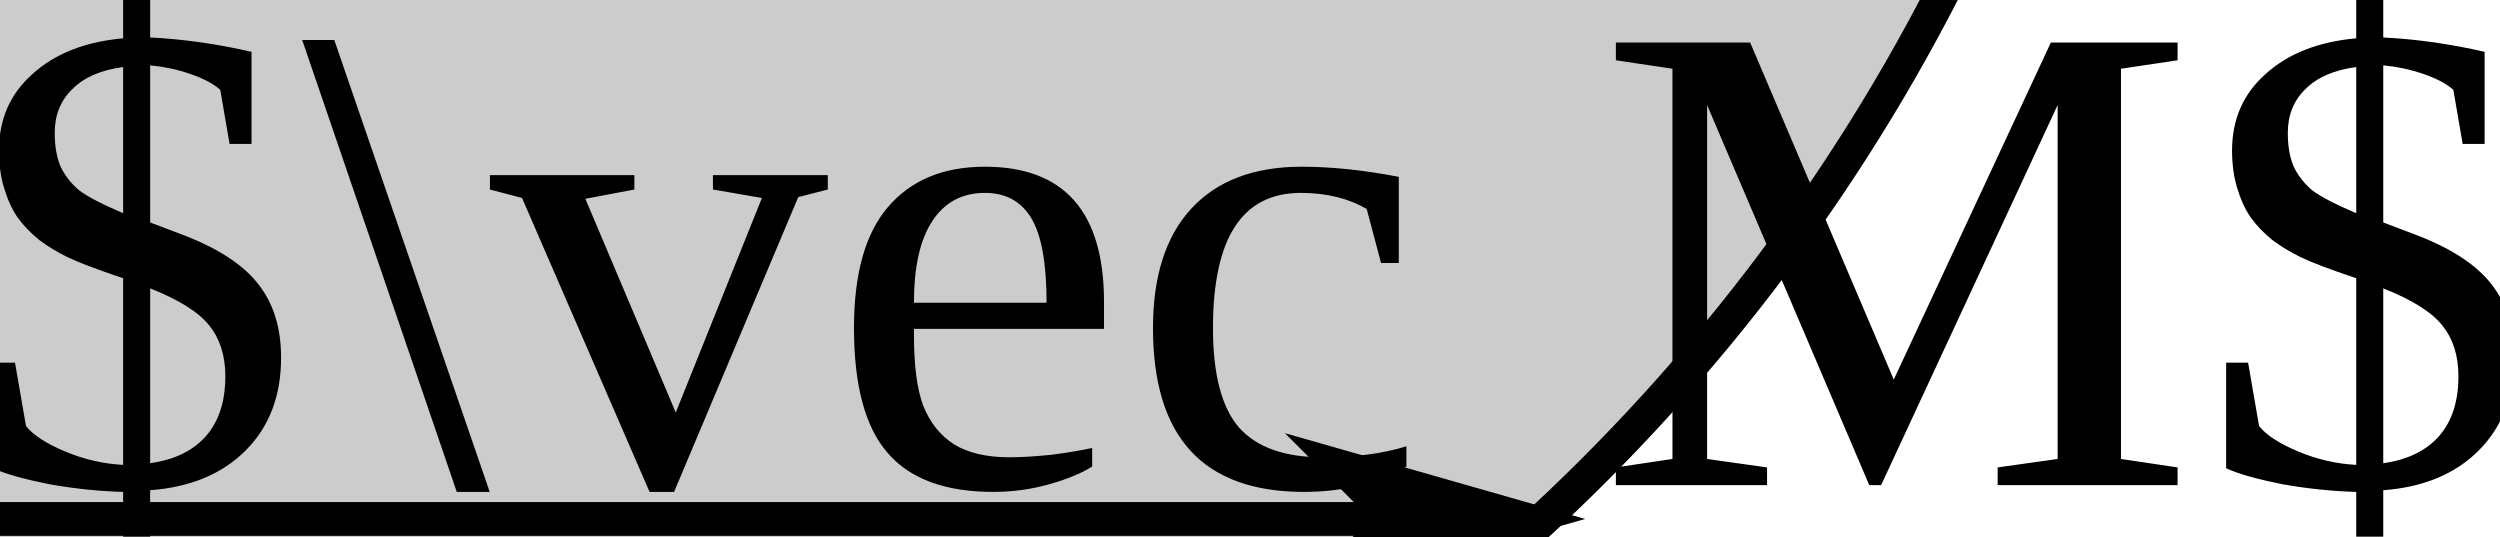
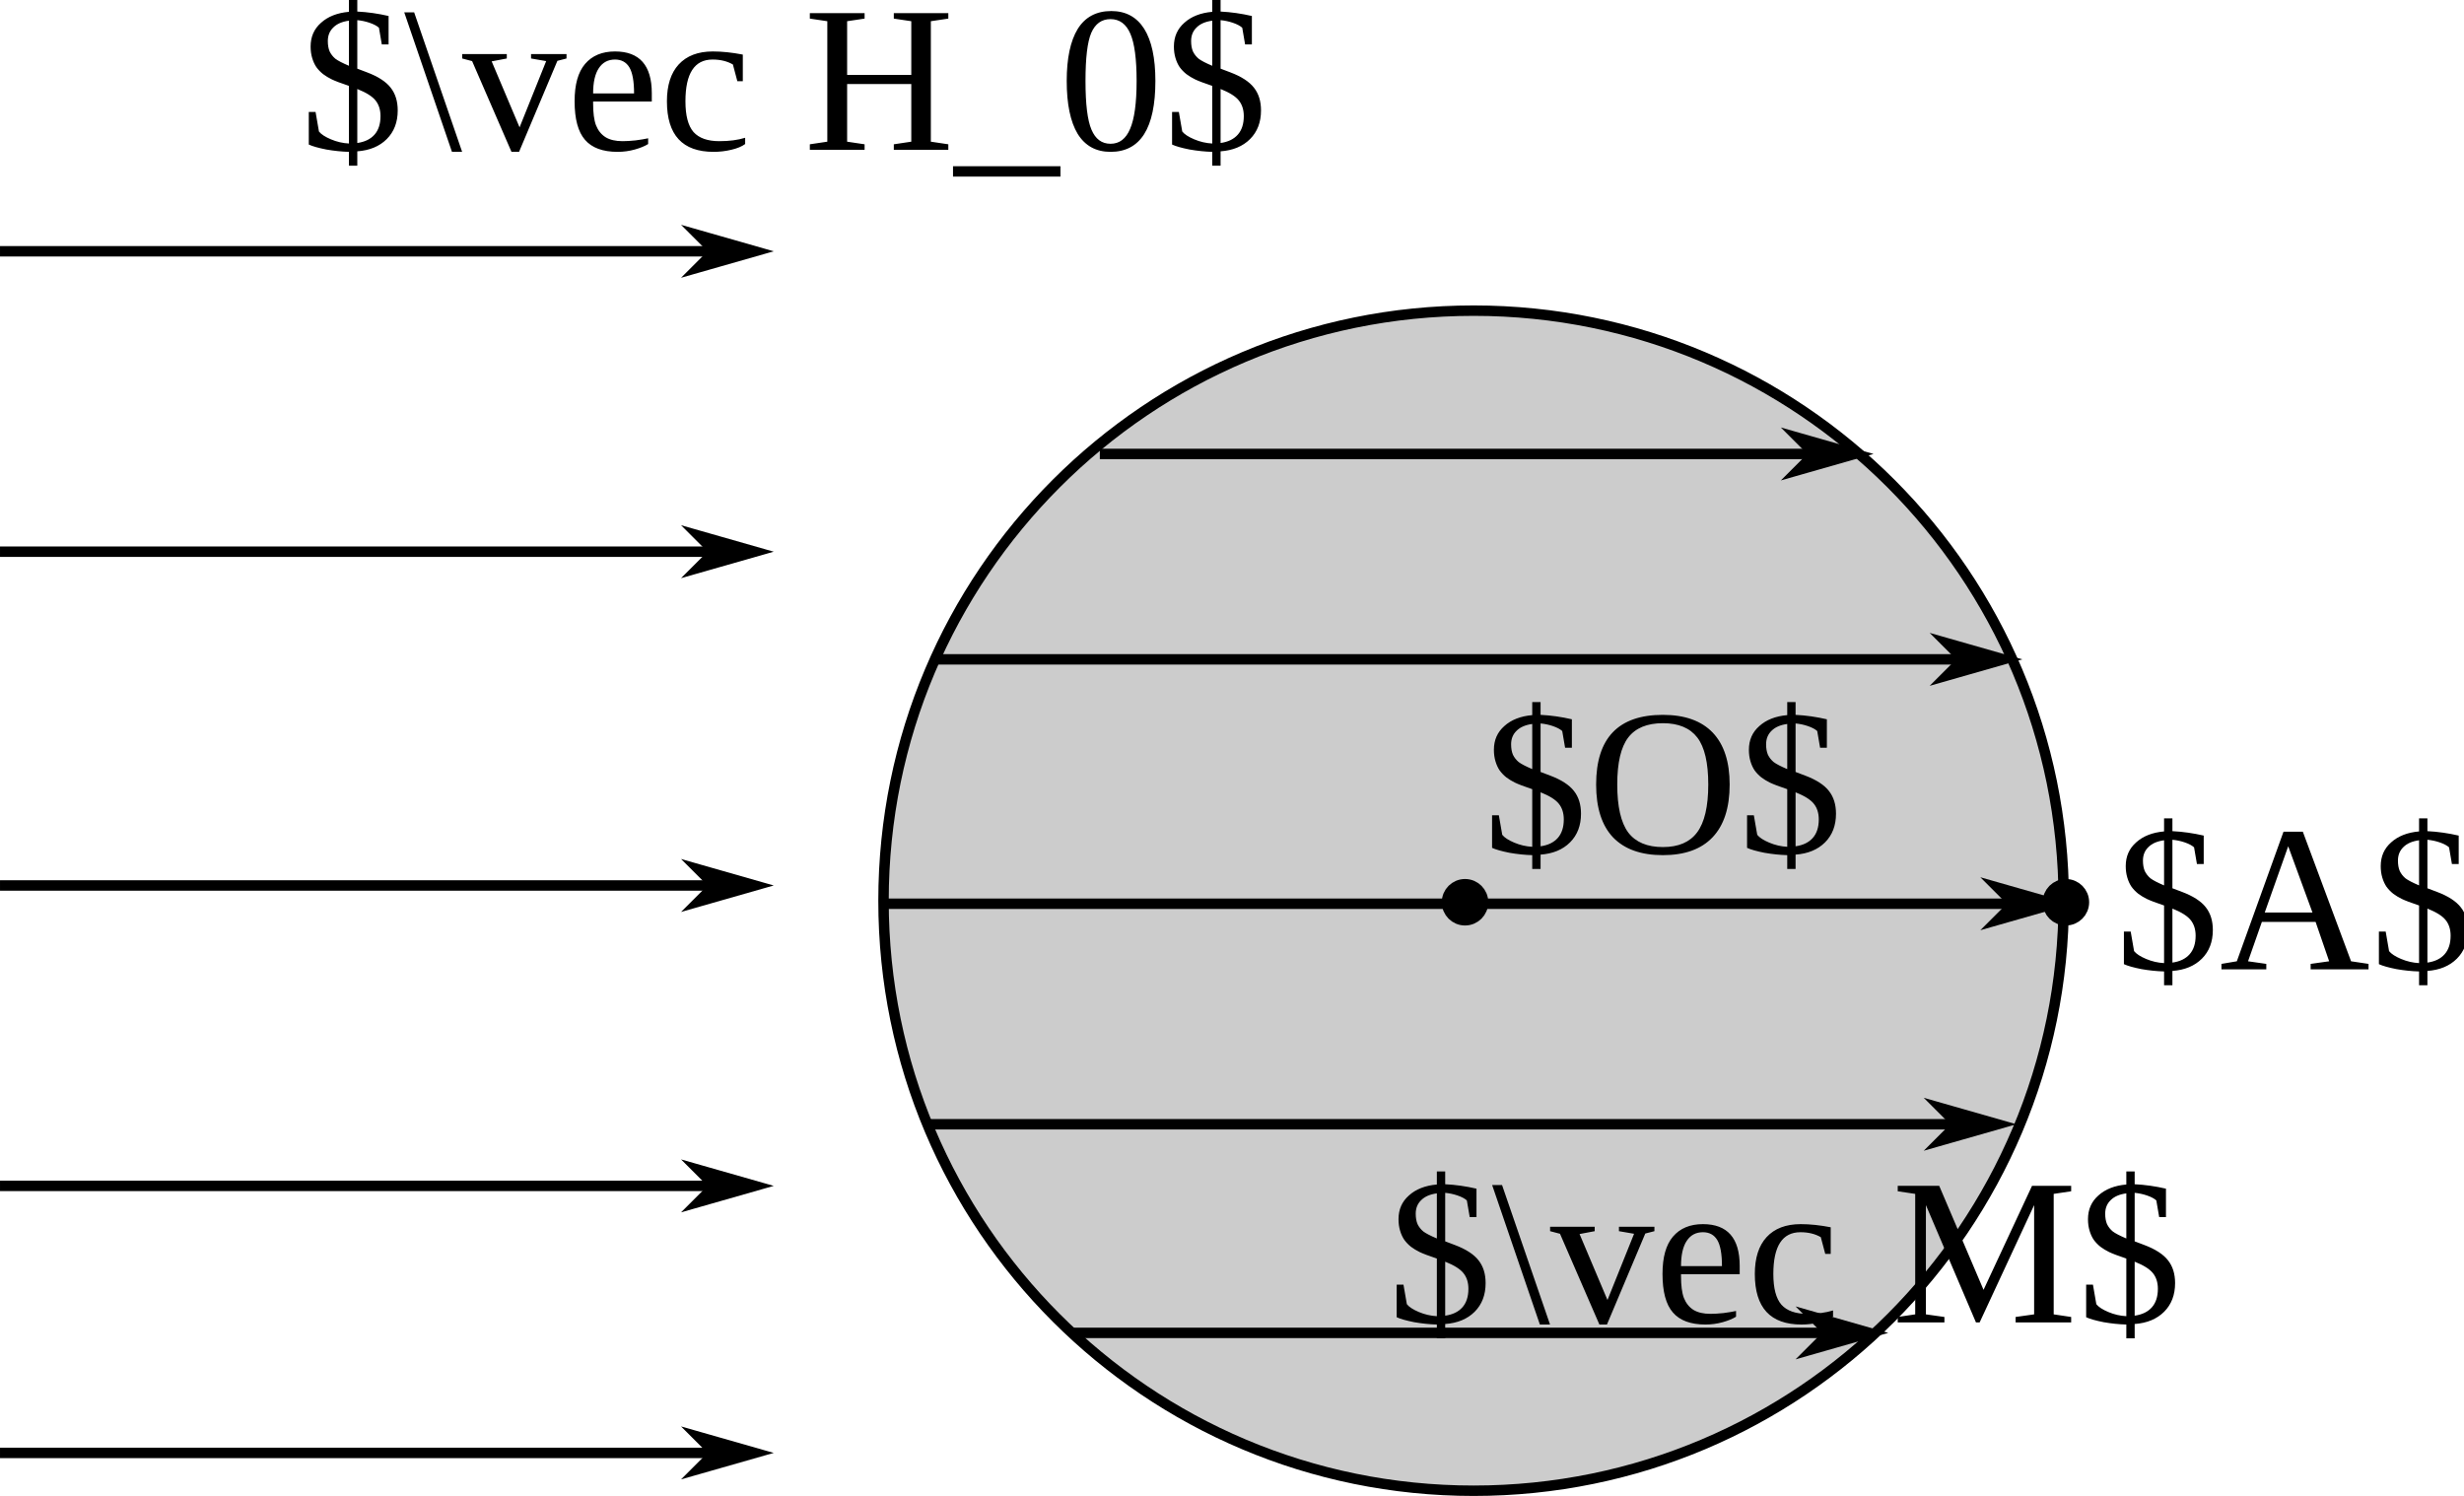
- <svg xmlns="http://www.w3.org/2000/svg" width="13.052mm" height="2.801mm" viewBox="0 0 46.246 9.924" id="svg7637" version="1.1">
+ <svg xmlns="http://www.w3.org/2000/svg" width="41.663mm" height="25.297mm" viewBox="0 0 147.625 89.636" id="svg7637" version="1.1">
  <defs id="defs7639">
    <marker orient="auto" refY="0" refX="0" id="marker9715" style="overflow:visible">
      <path id="path9717" d="M 0,0 5,-5 -12.5,0 5,5 0,0 Z" style="fill:#000000;fill-opacity:1;fill-rule:evenodd;stroke:#000000;stroke-width:1pt;stroke-opacity:1" transform="matrix(-0.4,0,0,-0.4,-4,0)" />
    </marker>
    <marker style="overflow:visible" id="marker9589" refX="0" refY="0" orient="auto">
      <path transform="matrix(-0.4,0,0,-0.4,-4,0)" style="fill:#000000;fill-opacity:1;fill-rule:evenodd;stroke:#000000;stroke-width:1pt;stroke-opacity:1" d="M 0,0 5,-5 -12.5,0 5,5 0,0 Z" id="path9591" />
    </marker>
    <marker orient="auto" refY="0" refX="0" id="marker9463" style="overflow:visible">
      <path id="path9465" d="M 0,0 5,-5 -12.5,0 5,5 0,0 Z" style="fill:#000000;fill-opacity:1;fill-rule:evenodd;stroke:#000000;stroke-width:1pt;stroke-opacity:1" transform="matrix(-0.4,0,0,-0.4,-4,0)" />
    </marker>
    <marker style="overflow:visible" id="marker9325" refX="0" refY="0" orient="auto">
      <path transform="matrix(-0.4,0,0,-0.4,-4,0)" style="fill:#000000;fill-opacity:1;fill-rule:evenodd;stroke:#000000;stroke-width:1pt;stroke-opacity:1" d="M 0,0 5,-5 -12.5,0 5,5 0,0 Z" id="path9327" />
    </marker>
    <marker orient="auto" refY="0" refX="0" id="marker8575" style="overflow:visible">
      <path id="path8577" d="M 0,0 5,-5 -12.5,0 5,5 0,0 Z" style="fill:#000000;fill-opacity:1;fill-rule:evenodd;stroke:#000000;stroke-width:1pt;stroke-opacity:1" transform="matrix(-0.4,0,0,-0.4,-4,0)" />
    </marker>
    <marker style="overflow:visible" id="marker8397" refX="0" refY="0" orient="auto">
      <path transform="matrix(-0.4,0,0,-0.4,-4,0)" style="fill:#000000;fill-opacity:1;fill-rule:evenodd;stroke:#000000;stroke-width:1pt;stroke-opacity:1" d="M 0,0 5,-5 -12.5,0 5,5 0,0 Z" id="path8399" />
    </marker>
    <marker style="overflow:visible" id="marker8267" refX="0" refY="0" orient="auto">
      <path transform="matrix(-0.4,0,0,-0.4,-4,0)" style="fill:#000000;fill-opacity:1;fill-rule:evenodd;stroke:#000000;stroke-width:1pt;stroke-opacity:1" d="M 0,0 5,-5 -12.5,0 5,5 0,0 Z" id="path8269" />
    </marker>
    <marker style="overflow:visible" id="marker8239" refX="0" refY="0" orient="auto">
      <path transform="matrix(-0.4,0,0,-0.4,-4,0)" style="fill:#000000;fill-opacity:1;fill-rule:evenodd;stroke:#000000;stroke-width:1pt;stroke-opacity:1" d="M 0,0 5,-5 -12.5,0 5,5 0,0 Z" id="path8241" />
    </marker>
    <marker style="overflow:visible" id="marker8217" refX="0" refY="0" orient="auto">
      <path transform="matrix(-0.4,0,0,-0.4,-4,0)" style="fill:#000000;fill-opacity:1;fill-rule:evenodd;stroke:#000000;stroke-width:1pt;stroke-opacity:1" d="M 0,0 5,-5 -12.5,0 5,5 0,0 Z" id="path8219" />
    </marker>
    <marker orient="auto" refY="0" refX="0" id="Arrow1Mend" style="overflow:visible">
      <path id="path4157" d="M 0,0 5,-5 -12.5,0 5,5 0,0 Z" style="fill:#000000;fill-opacity:1;fill-rule:evenodd;stroke:#000000;stroke-width:1pt;stroke-opacity:1" transform="matrix(-0.4,0,0,-0.4,-4,0)" />
    </marker>
  </defs>
-   <g id="layer1" transform="translate(-137.4449,-144.3695)">
+   <g id="layer1" transform="translate(-53.6369,-74.10431)">
    <circle style="color:#000000;clip-rule:nonzero;display:inline;overflow:visible;visibility:visible;opacity:1;isolation:auto;mix-blend-mode:normal;color-interpolation:sRGB;color-interpolation-filters:linearRGB;solid-color:#000000;solid-opacity:1;fill:#cccccc;fill-opacity:1;fill-rule:nonzero;stroke:#000000;stroke-width:0.625;stroke-linecap:butt;stroke-linejoin:miter;stroke-miterlimit:4;stroke-dasharray:none;stroke-dashoffset:0;stroke-opacity:1;color-rendering:auto;image-rendering:auto;shape-rendering:auto;text-rendering:auto;enable-background:accumulate" id="path8185" cx="141.926" cy="128.073" r="35.355" />
    <path style="fill:none;fill-rule:evenodd;stroke:#000000;stroke-width:0.625;stroke-linecap:butt;stroke-linejoin:miter;stroke-opacity:1;marker-end:url(#marker8267)" d="m 119.53,101.304 45.125,0" id="path8187" />
    <path style="fill:none;fill-rule:evenodd;stroke:#000000;stroke-width:0.625;stroke-linecap:butt;stroke-linejoin:miter;stroke-opacity:1;marker-end:url(#marker8239)" d="m 109.821,113.612 63.75,0" id="path8189" />
    <path style="fill:none;fill-rule:evenodd;stroke:#000000;stroke-width:0.625;stroke-linecap:butt;stroke-linejoin:miter;stroke-opacity:1;marker-end:url(#marker8217)" d="m 106.786,128.255 69.821,0" id="path8191" />
    <path style="fill:none;fill-rule:evenodd;stroke:#000000;stroke-width:0.625;stroke-linecap:butt;stroke-linejoin:miter;stroke-opacity:1;marker-end:url(#marker8397)" d="m 109.286,141.469 63.929,0" id="path8193" />
    <path style="fill:none;fill-rule:evenodd;stroke:#000000;stroke-width:0.625;stroke-linecap:butt;stroke-linejoin:miter;stroke-opacity:1;marker-end:url(#Arrow1Mend)" d="m 117.857,153.969 47.679,0" id="path8195" />
    <path id="path8573" d="m 53.637,89.161 45.125,0" style="fill:none;fill-rule:evenodd;stroke:#000000;stroke-width:0.625;stroke-linecap:butt;stroke-linejoin:miter;stroke-opacity:1;marker-end:url(#marker8575)" />
    <path style="fill:none;fill-rule:evenodd;stroke:#000000;stroke-width:0.625;stroke-linecap:butt;stroke-linejoin:miter;stroke-opacity:1;marker-end:url(#marker9325)" d="m 53.637,107.161 45.125,0" id="path9323" />
    <path id="path9461" d="m 53.637,127.161 45.125,0" style="fill:none;fill-rule:evenodd;stroke:#000000;stroke-width:0.625;stroke-linecap:butt;stroke-linejoin:miter;stroke-opacity:1;marker-end:url(#marker9463)" />
    <path style="fill:none;fill-rule:evenodd;stroke:#000000;stroke-width:0.625;stroke-linecap:butt;stroke-linejoin:miter;stroke-opacity:1;marker-end:url(#marker9589)" d="m 53.637,145.161 45.125,0" id="path9587" />
    <path id="path9713" d="m 53.637,161.161 45.125,0" style="fill:none;fill-rule:evenodd;stroke:#000000;stroke-width:0.625;stroke-linecap:butt;stroke-linejoin:miter;stroke-opacity:1;marker-end:url(#marker9715)" />
    <circle style="color:#000000;clip-rule:nonzero;display:inline;overflow:visible;visibility:visible;opacity:1;isolation:auto;mix-blend-mode:normal;color-interpolation:sRGB;color-interpolation-filters:linearRGB;solid-color:#000000;solid-opacity:1;fill:#000000;fill-opacity:1;fill-rule:nonzero;stroke:#000000;stroke-width:1;stroke-linecap:butt;stroke-linejoin:miter;stroke-miterlimit:4;stroke-dasharray:none;stroke-dashoffset:0;stroke-opacity:1;color-rendering:auto;image-rendering:auto;shape-rendering:auto;text-rendering:auto;enable-background:accumulate" id="path9843" cx="177.411" cy="128.166" r="0.893" />
    <circle r="0.893" cy="128.166" cx="141.411" id="circle9855" style="color:#000000;clip-rule:nonzero;display:inline;overflow:visible;visibility:visible;opacity:1;isolation:auto;mix-blend-mode:normal;color-interpolation:sRGB;color-interpolation-filters:linearRGB;solid-color:#000000;solid-opacity:1;fill:#000000;fill-opacity:1;fill-rule:nonzero;stroke:#000000;stroke-width:1;stroke-linecap:butt;stroke-linejoin:miter;stroke-miterlimit:4;stroke-dasharray:none;stroke-dashoffset:0;stroke-opacity:1;color-rendering:auto;image-rendering:auto;shape-rendering:auto;text-rendering:auto;enable-background:accumulate" />
    <text xml:space="preserve" style="color:#000000;font-style:normal;font-variant:normal;font-weight:normal;font-stretch:normal;font-size:12.5px;line-height:125%;font-family:'Times New Roman';-inkscape-font-specification:'Times New Roman, ';text-indent:0;text-align:start;text-decoration:none;text-decoration-line:none;text-decoration-style:solid;text-decoration-color:#000000;letter-spacing:0px;word-spacing:0px;text-transform:none;direction:ltr;block-progression:tb;writing-mode:lr-tb;baseline-shift:baseline;text-anchor:start;white-space:normal;clip-rule:nonzero;display:inline;overflow:visible;visibility:visible;opacity:1;isolation:auto;mix-blend-mode:normal;color-interpolation:sRGB;color-interpolation-filters:linearRGB;solid-color:#000000;solid-opacity:1;fill:#000000;fill-opacity:1;fill-rule:nonzero;stroke:none;stroke-width:0.5;stroke-linecap:butt;stroke-linejoin:miter;stroke-miterlimit:4;stroke-dasharray:none;stroke-dashoffset:0;stroke-opacity:1;color-rendering:auto;image-rendering:auto;shape-rendering:auto;text-rendering:auto;enable-background:accumulate" x="136.786" y="153.342" id="text8563">
      <tspan id="tspan8565" x="136.786" y="153.342">$\vec M$</tspan>
    </text>
    <text id="text9839" y="83.076" x="71.607" style="color:#000000;font-style:normal;font-variant:normal;font-weight:normal;font-stretch:normal;font-size:12.5px;line-height:125%;font-family:'Times New Roman';-inkscape-font-specification:'Times New Roman, ';text-indent:0;text-align:start;text-decoration:none;text-decoration-line:none;text-decoration-style:solid;text-decoration-color:#000000;letter-spacing:0px;word-spacing:0px;text-transform:none;direction:ltr;block-progression:tb;writing-mode:lr-tb;baseline-shift:baseline;text-anchor:start;white-space:normal;clip-rule:nonzero;display:inline;overflow:visible;visibility:visible;opacity:1;isolation:auto;mix-blend-mode:normal;color-interpolation:sRGB;color-interpolation-filters:linearRGB;solid-color:#000000;solid-opacity:1;fill:#000000;fill-opacity:1;fill-rule:nonzero;stroke:none;stroke-width:0.5;stroke-linecap:butt;stroke-linejoin:miter;stroke-miterlimit:4;stroke-dasharray:none;stroke-dashoffset:0;stroke-opacity:1;color-rendering:auto;image-rendering:auto;shape-rendering:auto;text-rendering:auto;enable-background:accumulate" xml:space="preserve">
      <tspan y="83.076" x="71.607" id="tspan9841">$\vec H_0$</tspan>
    </text>
    <text xml:space="preserve" style="color:#000000;font-style:normal;font-variant:normal;font-weight:normal;font-stretch:normal;font-size:12.5px;line-height:125%;font-family:'Times New Roman';-inkscape-font-specification:'Times New Roman, ';text-indent:0;text-align:start;text-decoration:none;text-decoration-line:none;text-decoration-style:solid;text-decoration-color:#000000;letter-spacing:0px;word-spacing:0px;text-transform:none;direction:ltr;block-progression:tb;writing-mode:lr-tb;baseline-shift:baseline;text-anchor:start;white-space:normal;clip-rule:nonzero;display:inline;overflow:visible;visibility:visible;opacity:1;isolation:auto;mix-blend-mode:normal;color-interpolation:sRGB;color-interpolation-filters:linearRGB;solid-color:#000000;solid-opacity:1;fill:#000000;fill-opacity:1;fill-rule:nonzero;stroke:none;stroke-width:0.5;stroke-linecap:butt;stroke-linejoin:miter;stroke-miterlimit:4;stroke-dasharray:none;stroke-dashoffset:0;stroke-opacity:1;color-rendering:auto;image-rendering:auto;shape-rendering:auto;text-rendering:auto;enable-background:accumulate" x="180.357" y="132.184" id="text9845">
      <tspan id="tspan9847" x="180.357" y="132.184">$A$</tspan>
    </text>
    <text id="text9863" y="125.219" x="142.5" style="color:#000000;font-style:normal;font-variant:normal;font-weight:normal;font-stretch:normal;font-size:12.5px;line-height:125%;font-family:'Times New Roman';-inkscape-font-specification:'Times New Roman, ';text-indent:0;text-align:start;text-decoration:none;text-decoration-line:none;text-decoration-style:solid;text-decoration-color:#000000;letter-spacing:0px;word-spacing:0px;text-transform:none;direction:ltr;block-progression:tb;writing-mode:lr-tb;baseline-shift:baseline;text-anchor:start;white-space:normal;clip-rule:nonzero;display:inline;overflow:visible;visibility:visible;opacity:1;isolation:auto;mix-blend-mode:normal;color-interpolation:sRGB;color-interpolation-filters:linearRGB;solid-color:#000000;solid-opacity:1;fill:#000000;fill-opacity:1;fill-rule:nonzero;stroke:none;stroke-width:0.5;stroke-linecap:butt;stroke-linejoin:miter;stroke-miterlimit:4;stroke-dasharray:none;stroke-dashoffset:0;stroke-opacity:1;color-rendering:auto;image-rendering:auto;shape-rendering:auto;text-rendering:auto;enable-background:accumulate" xml:space="preserve">
      <tspan y="125.219" x="142.5" id="tspan9865">$O$</tspan>
    </text>
  </g>
</svg>
